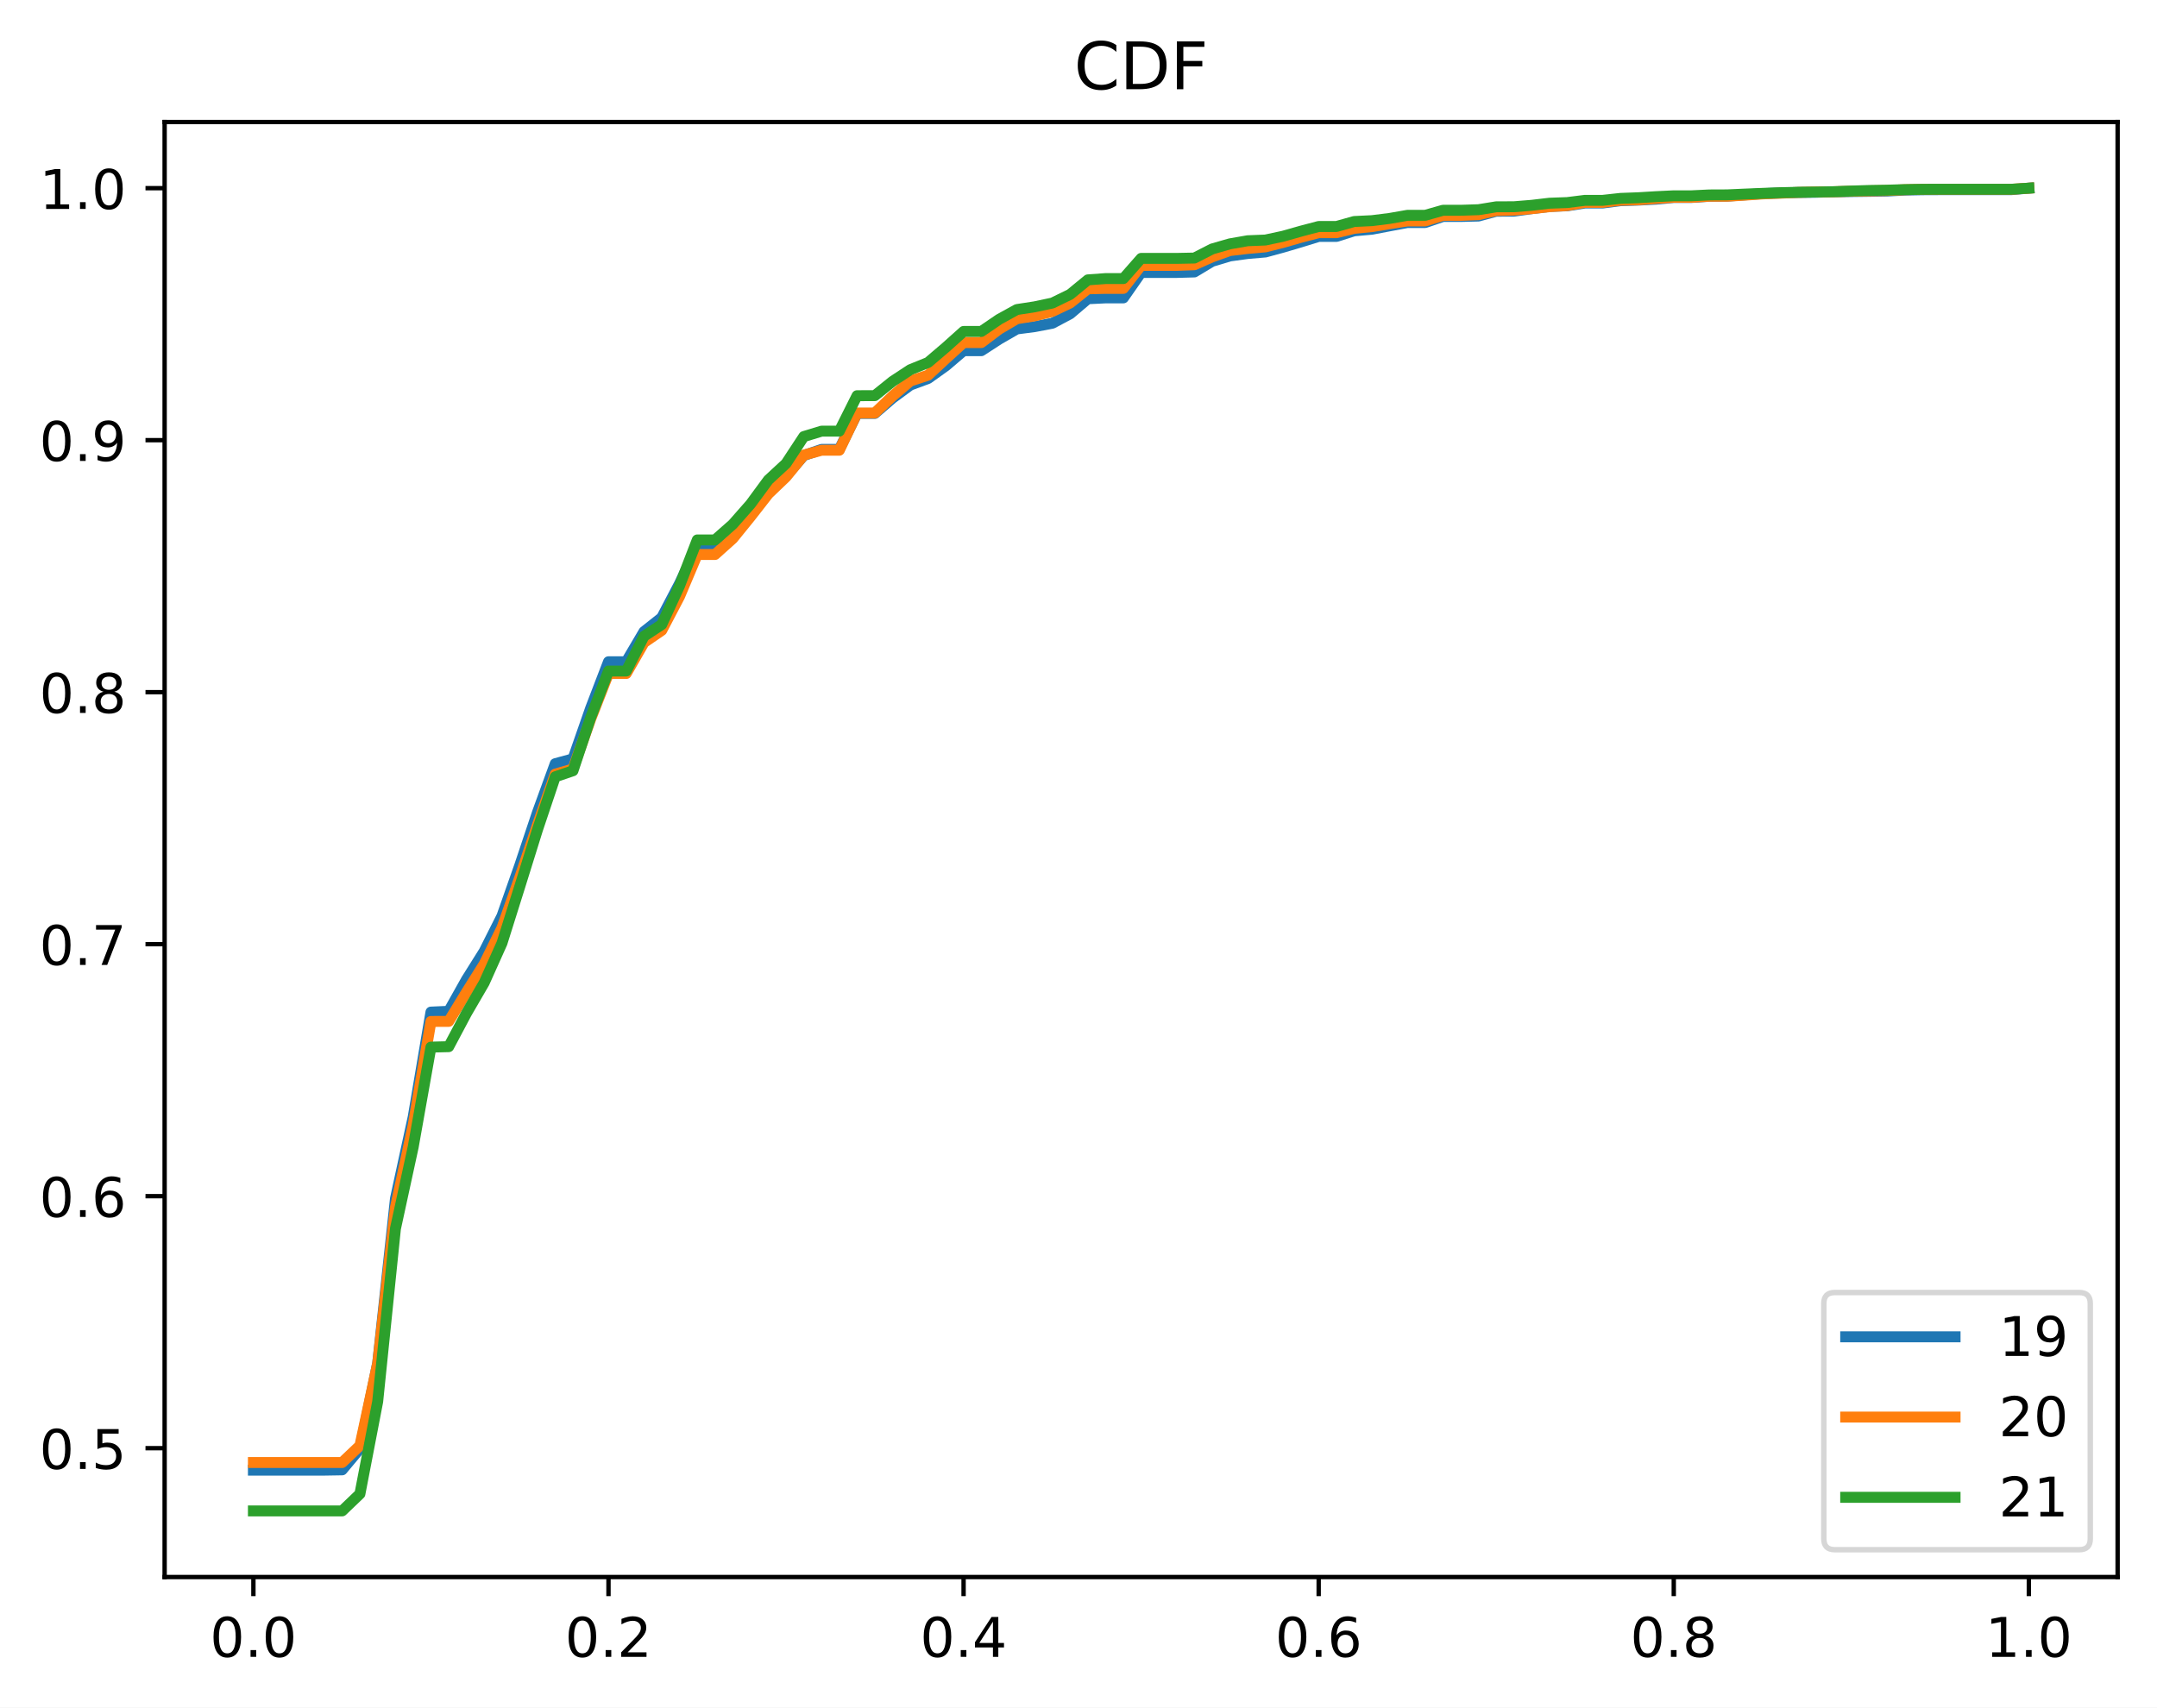
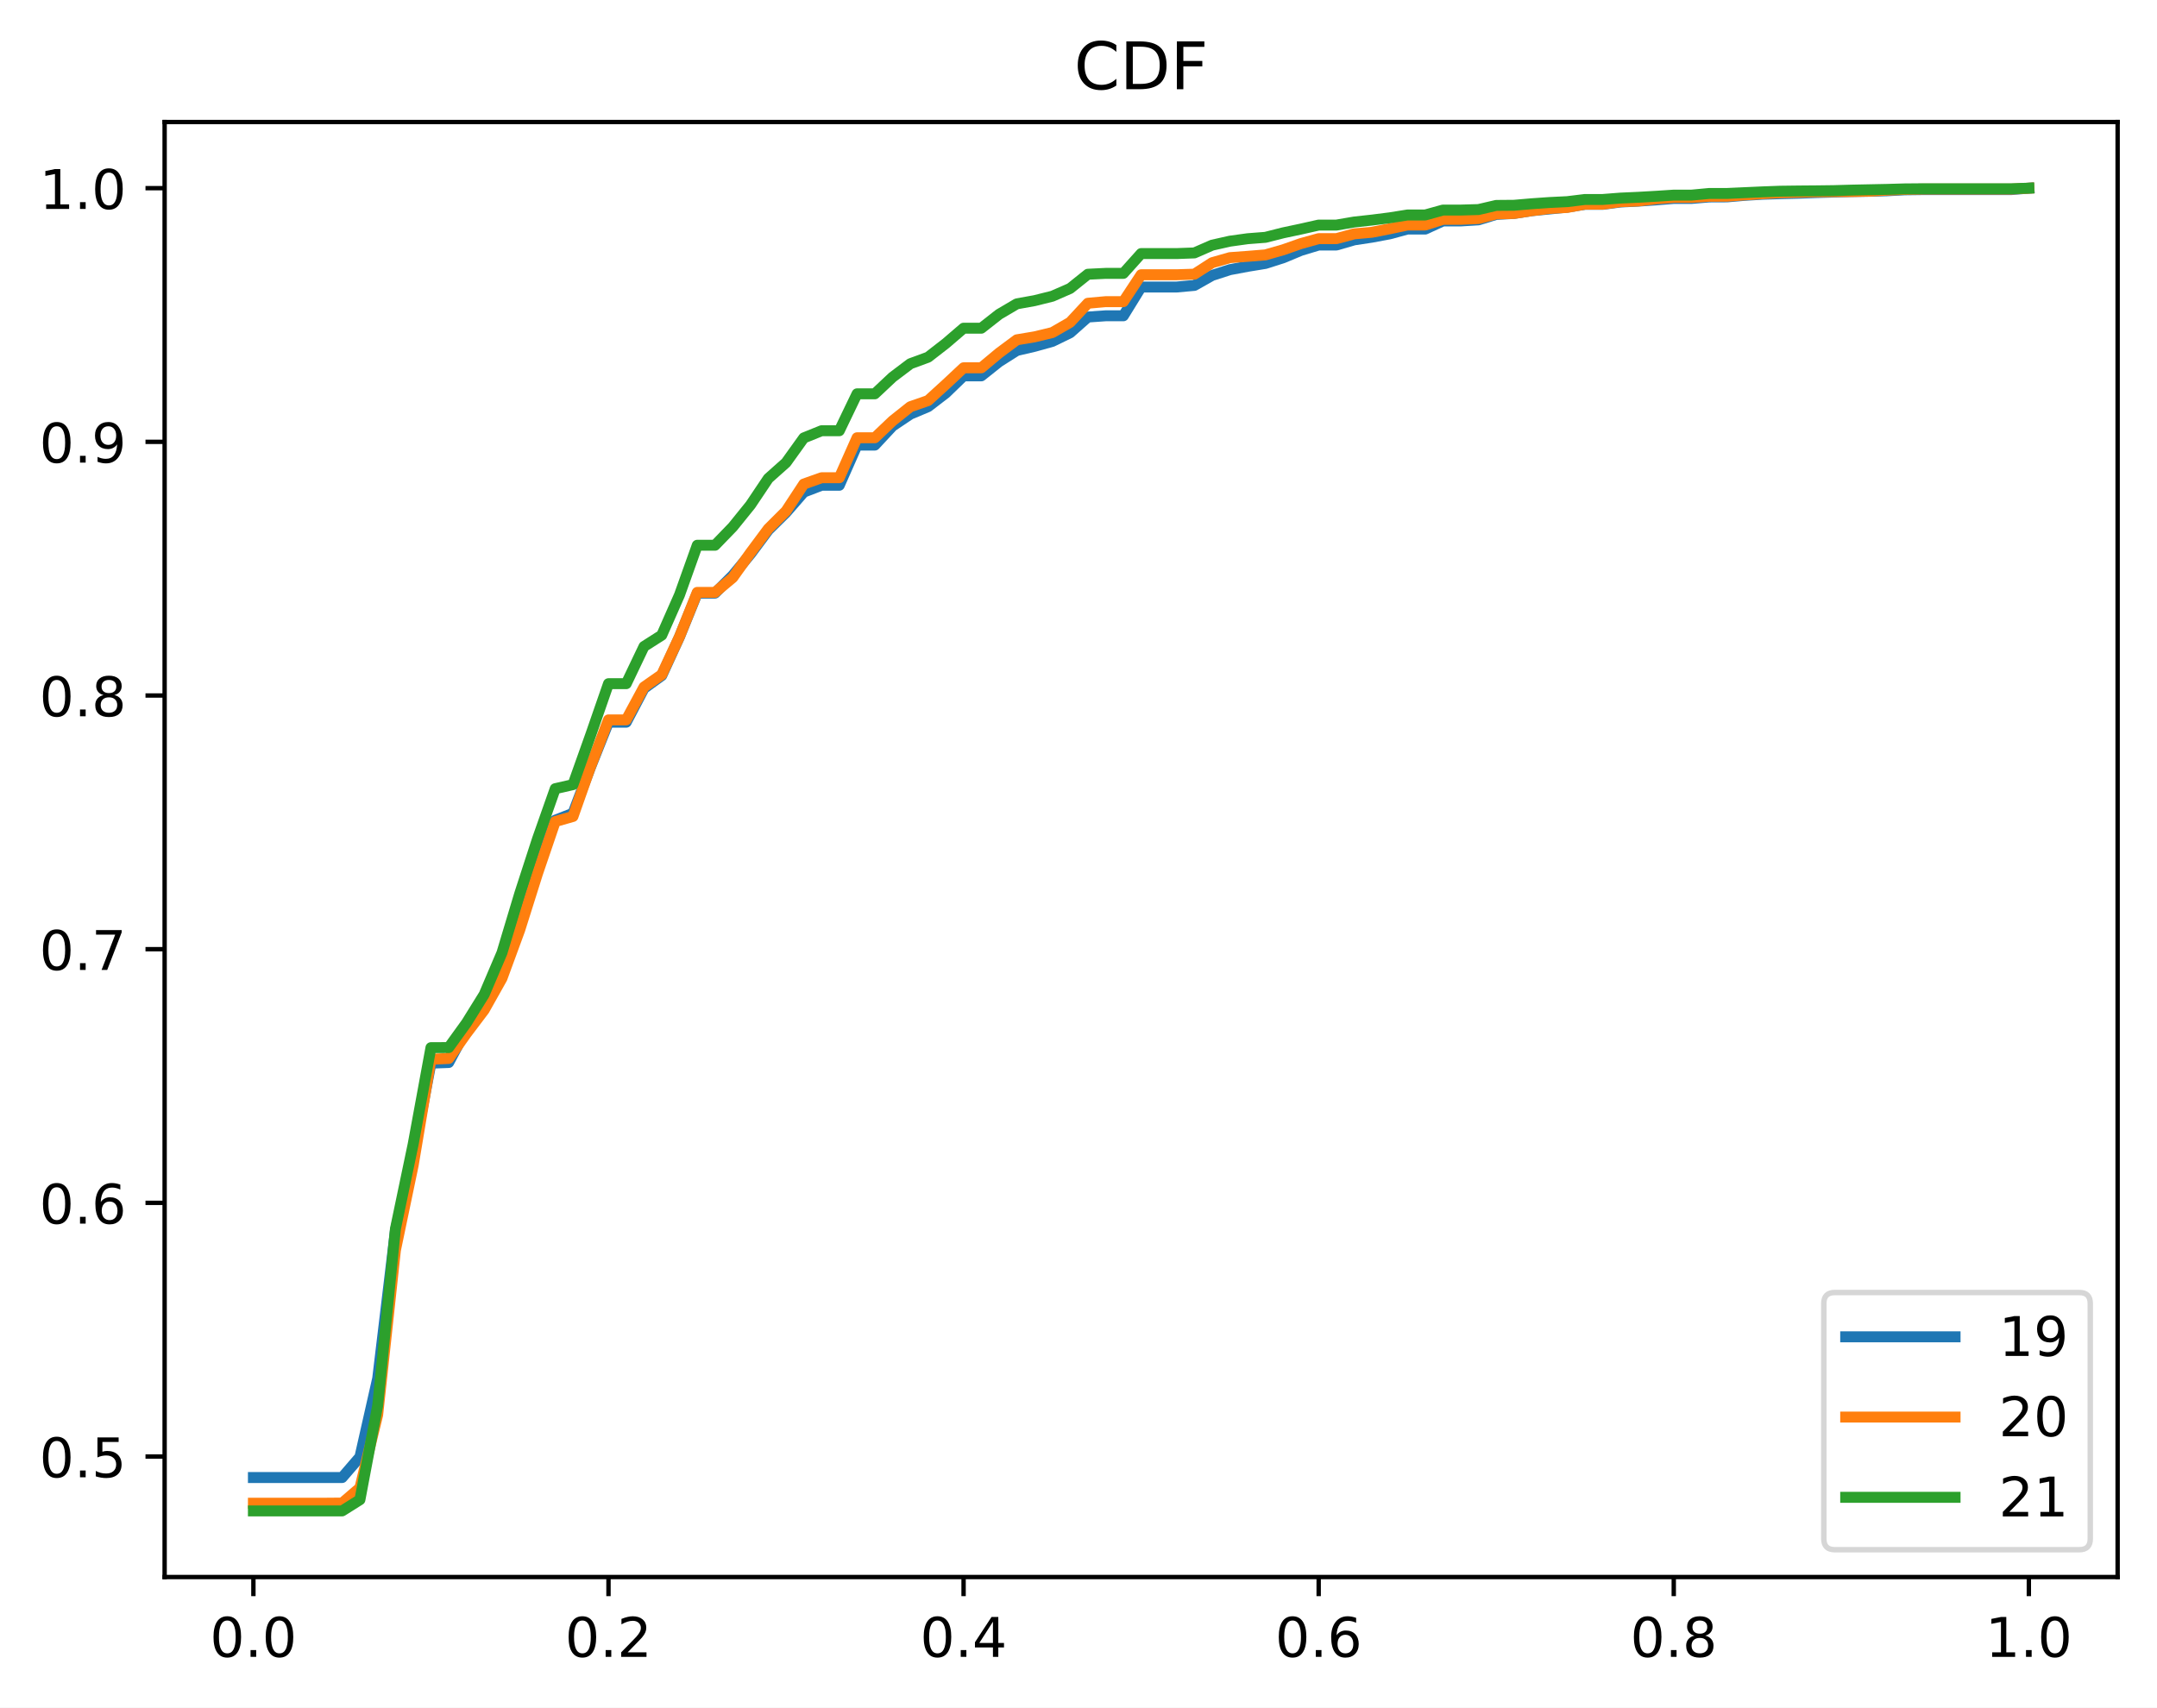
<svg xmlns="http://www.w3.org/2000/svg" xmlns:xlink="http://www.w3.org/1999/xlink" width="394.423pt" height="312.308pt" viewBox="0 0 394.423 312.308" version="1.1">
  <defs>
    <style type="text/css">*{stroke-linejoin: round; stroke-linecap: butt}</style>
  </defs>
  <g id="figure_1">
    <g id="patch_1">
      <path d="M 0 312.308  L 394.423 312.308  L 394.423 0  L 0 0  z " style="fill: #ffffff" />
    </g>
    <g id="axes_1">
      <g id="patch_2">
        <path d="M 30.103 288.43  L 387.223 288.43  L 387.223 22.318  L 30.103 22.318  z " style="fill: #ffffff" />
      </g>
      <g id="matplotlib.axis_1">
        <g id="xtick_1">
          <g id="line2d_1">
            <defs>
-               <path id="m8753c982bb" d="M 0 0  L 0 3.5  " style="stroke: #000000; stroke-width: 0.8" />
+               <path id="m2719fa9eb9" d="M 0 0  L 0 3.5  " style="stroke: #000000; stroke-width: 0.8" />
            </defs>
            <g>
-               <use xlink:href="#m8753c982bb" x="46.336" y="288.43" style="stroke: #000000; stroke-width: 0.8" />
+               <use xlink:href="#m2719fa9eb9" x="46.336" y="288.43" style="stroke: #000000; stroke-width: 0.8" />
            </g>
          </g>
          <g id="text_1">
            <g transform="translate(38.38429 303.0286) scale(0.1 -0.1)">
              <defs>
                <path id="DejaVuSans-30" d="M 2034 4250  Q 1547 4250 1301 3770  Q 1056 3291 1056 2328  Q 1056 1369 1301 889  Q 1547 409 2034 409  Q 2525 409 2770 889  Q 3016 1369 3016 2328  Q 3016 3291 2770 3770  Q 2525 4250 2034 4250  z M 2034 4750  Q 2819 4750 3233 4129  Q 3647 3509 3647 2328  Q 3647 1150 3233 529  Q 2819 -91 2034 -91  Q 1250 -91 836 529  Q 422 1150 422 2328  Q 422 3509 836 4129  Q 1250 4750 2034 4750  z " transform="scale(0.015625)" />
                <path id="DejaVuSans-2e" d="M 684 794  L 1344 794  L 1344 0  L 684 0  L 684 794  z " transform="scale(0.015625)" />
              </defs>
              <use xlink:href="#DejaVuSans-30" />
              <use xlink:href="#DejaVuSans-2e" x="63.623" />
              <use xlink:href="#DejaVuSans-30" x="95.41" />
            </g>
          </g>
        </g>
        <g id="xtick_2">
          <g id="line2d_2">
            <g>
-               <use xlink:href="#m8753c982bb" x="111.267" y="288.43" style="stroke: #000000; stroke-width: 0.8" />
+               <use xlink:href="#m2719fa9eb9" x="111.267" y="288.43" style="stroke: #000000; stroke-width: 0.8" />
            </g>
          </g>
          <g id="text_2">
            <g transform="translate(103.3152 303.0286) scale(0.1 -0.1)">
              <defs>
                <path id="DejaVuSans-32" d="M 1228 531  L 3431 531  L 3431 0  L 469 0  L 469 531  Q 828 903 1448 1529  Q 2069 2156 2228 2338  Q 2531 2678 2651 2914  Q 2772 3150 2772 3378  Q 2772 3750 2511 3984  Q 2250 4219 1831 4219  Q 1534 4219 1204 4116  Q 875 4013 500 3803  L 500 4441  Q 881 4594 1212 4672  Q 1544 4750 1819 4750  Q 2544 4750 2975 4387  Q 3406 4025 3406 3419  Q 3406 3131 3298 2873  Q 3191 2616 2906 2266  Q 2828 2175 2409 1742  Q 1991 1309 1228 531  z " transform="scale(0.015625)" />
              </defs>
              <use xlink:href="#DejaVuSans-30" />
              <use xlink:href="#DejaVuSans-2e" x="63.623" />
              <use xlink:href="#DejaVuSans-32" x="95.41" />
            </g>
          </g>
        </g>
        <g id="xtick_3">
          <g id="line2d_3">
            <g>
-               <use xlink:href="#m8753c982bb" x="176.198" y="288.43" style="stroke: #000000; stroke-width: 0.8" />
+               <use xlink:href="#m2719fa9eb9" x="176.198" y="288.43" style="stroke: #000000; stroke-width: 0.8" />
            </g>
          </g>
          <g id="text_3">
            <g transform="translate(168.2461 303.0286) scale(0.1 -0.1)">
              <defs>
                <path id="DejaVuSans-34" d="M 2419 4116  L 825 1625  L 2419 1625  L 2419 4116  z M 2253 4666  L 3047 4666  L 3047 1625  L 3713 1625  L 3713 1100  L 3047 1100  L 3047 0  L 2419 0  L 2419 1100  L 313 1100  L 313 1709  L 2253 4666  z " transform="scale(0.015625)" />
              </defs>
              <use xlink:href="#DejaVuSans-30" />
              <use xlink:href="#DejaVuSans-2e" x="63.623" />
              <use xlink:href="#DejaVuSans-34" x="95.41" />
            </g>
          </g>
        </g>
        <g id="xtick_4">
          <g id="line2d_4">
            <g>
-               <use xlink:href="#m8753c982bb" x="241.129" y="288.43" style="stroke: #000000; stroke-width: 0.8" />
+               <use xlink:href="#m2719fa9eb9" x="241.129" y="288.43" style="stroke: #000000; stroke-width: 0.8" />
            </g>
          </g>
          <g id="text_4">
            <g transform="translate(233.177 303.0286) scale(0.1 -0.1)">
              <defs>
                <path id="DejaVuSans-36" d="M 2113 2584  Q 1688 2584 1439 2293  Q 1191 2003 1191 1497  Q 1191 994 1439 701  Q 1688 409 2113 409  Q 2538 409 2786 701  Q 3034 994 3034 1497  Q 3034 2003 2786 2293  Q 2538 2584 2113 2584  z M 3366 4563  L 3366 3988  Q 3128 4100 2886 4159  Q 2644 4219 2406 4219  Q 1781 4219 1451 3797  Q 1122 3375 1075 2522  Q 1259 2794 1537 2939  Q 1816 3084 2150 3084  Q 2853 3084 3261 2657  Q 3669 2231 3669 1497  Q 3669 778 3244 343  Q 2819 -91 2113 -91  Q 1303 -91 875 529  Q 447 1150 447 2328  Q 447 3434 972 4092  Q 1497 4750 2381 4750  Q 2619 4750 2861 4703  Q 3103 4656 3366 4563  z " transform="scale(0.015625)" />
              </defs>
              <use xlink:href="#DejaVuSans-30" />
              <use xlink:href="#DejaVuSans-2e" x="63.623" />
              <use xlink:href="#DejaVuSans-36" x="95.41" />
            </g>
          </g>
        </g>
        <g id="xtick_5">
          <g id="line2d_5">
            <g>
-               <use xlink:href="#m8753c982bb" x="306.059" y="288.43" style="stroke: #000000; stroke-width: 0.8" />
+               <use xlink:href="#m2719fa9eb9" x="306.059" y="288.43" style="stroke: #000000; stroke-width: 0.8" />
            </g>
          </g>
          <g id="text_5">
            <g transform="translate(298.1079 303.0286) scale(0.1 -0.1)">
              <defs>
                <path id="DejaVuSans-38" d="M 2034 2216  Q 1584 2216 1326 1975  Q 1069 1734 1069 1313  Q 1069 891 1326 650  Q 1584 409 2034 409  Q 2484 409 2743 651  Q 3003 894 3003 1313  Q 3003 1734 2745 1975  Q 2488 2216 2034 2216  z M 1403 2484  Q 997 2584 770 2862  Q 544 3141 544 3541  Q 544 4100 942 4425  Q 1341 4750 2034 4750  Q 2731 4750 3128 4425  Q 3525 4100 3525 3541  Q 3525 3141 3298 2862  Q 3072 2584 2669 2484  Q 3125 2378 3379 2068  Q 3634 1759 3634 1313  Q 3634 634 3220 271  Q 2806 -91 2034 -91  Q 1263 -91 848 271  Q 434 634 434 1313  Q 434 1759 690 2068  Q 947 2378 1403 2484  z M 1172 3481  Q 1172 3119 1398 2916  Q 1625 2713 2034 2713  Q 2441 2713 2670 2916  Q 2900 3119 2900 3481  Q 2900 3844 2670 4047  Q 2441 4250 2034 4250  Q 1625 4250 1398 4047  Q 1172 3844 1172 3481  z " transform="scale(0.015625)" />
              </defs>
              <use xlink:href="#DejaVuSans-30" />
              <use xlink:href="#DejaVuSans-2e" x="63.623" />
              <use xlink:href="#DejaVuSans-38" x="95.41" />
            </g>
          </g>
        </g>
        <g id="xtick_6">
          <g id="line2d_6">
            <g>
-               <use xlink:href="#m8753c982bb" x="370.99" y="288.43" style="stroke: #000000; stroke-width: 0.8" />
+               <use xlink:href="#m2719fa9eb9" x="370.99" y="288.43" style="stroke: #000000; stroke-width: 0.8" />
            </g>
          </g>
          <g id="text_6">
            <g transform="translate(363.0388 303.0286) scale(0.1 -0.1)">
              <defs>
                <path id="DejaVuSans-31" d="M 794 531  L 1825 531  L 1825 4091  L 703 3866  L 703 4441  L 1819 4666  L 2450 4666  L 2450 531  L 3481 531  L 3481 0  L 794 0  L 794 531  z " transform="scale(0.015625)" />
              </defs>
              <use xlink:href="#DejaVuSans-31" />
              <use xlink:href="#DejaVuSans-2e" x="63.623" />
              <use xlink:href="#DejaVuSans-30" x="95.41" />
            </g>
          </g>
        </g>
      </g>
      <g id="matplotlib.axis_2">
        <g id="ytick_1">
          <g id="line2d_7">
            <defs>
-               <path id="med8746ac8e" d="M 0 0  L -3.5 0  " style="stroke: #000000; stroke-width: 0.8" />
+               <path id="m64cc281299" d="M 0 0  L -3.5 0  " style="stroke: #000000; stroke-width: 0.8" />
            </defs>
            <g>
-               <use xlink:href="#med8746ac8e" x="30.103" y="264.858" style="stroke: #000000; stroke-width: 0.8" />
+               <use xlink:href="#m64cc281299" x="30.103" y="266.387" style="stroke: #000000; stroke-width: 0.8" />
            </g>
          </g>
          <g id="text_7">
-             <g transform="translate(7.2 268.6573) scale(0.1 -0.1)">
+             <g transform="translate(7.2 270.186) scale(0.1 -0.1)">
              <defs>
                <path id="DejaVuSans-35" d="M 691 4666  L 3169 4666  L 3169 4134  L 1269 4134  L 1269 2991  Q 1406 3038 1543 3061  Q 1681 3084 1819 3084  Q 2600 3084 3056 2656  Q 3513 2228 3513 1497  Q 3513 744 3044 326  Q 2575 -91 1722 -91  Q 1428 -91 1123 -41  Q 819 9 494 109  L 494 744  Q 775 591 1075 516  Q 1375 441 1709 441  Q 2250 441 2565 725  Q 2881 1009 2881 1497  Q 2881 1984 2565 2268  Q 2250 2553 1709 2553  Q 1456 2553 1204 2497  Q 953 2441 691 2322  L 691 4666  z " transform="scale(0.015625)" />
              </defs>
              <use xlink:href="#DejaVuSans-30" />
              <use xlink:href="#DejaVuSans-2e" x="63.623" />
              <use xlink:href="#DejaVuSans-35" x="95.41" />
            </g>
          </g>
        </g>
        <g id="ytick_2">
          <g id="line2d_8">
            <g>
-               <use xlink:href="#med8746ac8e" x="30.103" y="218.769" style="stroke: #000000; stroke-width: 0.8" />
+               <use xlink:href="#m64cc281299" x="30.103" y="219.992" style="stroke: #000000; stroke-width: 0.8" />
            </g>
          </g>
          <g id="text_8">
-             <g transform="translate(7.2 222.5685) scale(0.1 -0.1)">
+             <g transform="translate(7.2 223.7914) scale(0.1 -0.1)">
              <use xlink:href="#DejaVuSans-30" />
              <use xlink:href="#DejaVuSans-2e" x="63.623" />
              <use xlink:href="#DejaVuSans-36" x="95.41" />
            </g>
          </g>
        </g>
        <g id="ytick_3">
          <g id="line2d_9">
            <g>
-               <use xlink:href="#med8746ac8e" x="30.103" y="172.68" style="stroke: #000000; stroke-width: 0.8" />
+               <use xlink:href="#m64cc281299" x="30.103" y="173.598" style="stroke: #000000; stroke-width: 0.8" />
            </g>
          </g>
          <g id="text_9">
-             <g transform="translate(7.2 176.4797) scale(0.1 -0.1)">
+             <g transform="translate(7.2 177.3969) scale(0.1 -0.1)">
              <defs>
                <path id="DejaVuSans-37" d="M 525 4666  L 3525 4666  L 3525 4397  L 1831 0  L 1172 0  L 2766 4134  L 525 4134  L 525 4666  z " transform="scale(0.015625)" />
              </defs>
              <use xlink:href="#DejaVuSans-30" />
              <use xlink:href="#DejaVuSans-2e" x="63.623" />
              <use xlink:href="#DejaVuSans-37" x="95.41" />
            </g>
          </g>
        </g>
        <g id="ytick_4">
          <g id="line2d_10">
            <g>
-               <use xlink:href="#med8746ac8e" x="30.103" y="126.592" style="stroke: #000000; stroke-width: 0.8" />
+               <use xlink:href="#m64cc281299" x="30.103" y="127.203" style="stroke: #000000; stroke-width: 0.8" />
            </g>
          </g>
          <g id="text_10">
-             <g transform="translate(7.2 130.3909) scale(0.1 -0.1)">
+             <g transform="translate(7.2 131.0024) scale(0.1 -0.1)">
              <use xlink:href="#DejaVuSans-30" />
              <use xlink:href="#DejaVuSans-2e" x="63.623" />
              <use xlink:href="#DejaVuSans-38" x="95.41" />
            </g>
          </g>
        </g>
        <g id="ytick_5">
          <g id="line2d_11">
            <g>
-               <use xlink:href="#med8746ac8e" x="30.103" y="80.503" style="stroke: #000000; stroke-width: 0.8" />
+               <use xlink:href="#m64cc281299" x="30.103" y="80.809" style="stroke: #000000; stroke-width: 0.8" />
            </g>
          </g>
          <g id="text_11">
-             <g transform="translate(7.2 84.30213) scale(0.1 -0.1)">
+             <g transform="translate(7.2 84.60787) scale(0.1 -0.1)">
              <defs>
                <path id="DejaVuSans-39" d="M 703 97  L 703 672  Q 941 559 1184 500  Q 1428 441 1663 441  Q 2288 441 2617 861  Q 2947 1281 2994 2138  Q 2813 1869 2534 1725  Q 2256 1581 1919 1581  Q 1219 1581 811 2004  Q 403 2428 403 3163  Q 403 3881 828 4315  Q 1253 4750 1959 4750  Q 2769 4750 3195 4129  Q 3622 3509 3622 2328  Q 3622 1225 3098 567  Q 2575 -91 1691 -91  Q 1453 -91 1209 -44  Q 966 3 703 97  z M 1959 2075  Q 2384 2075 2632 2365  Q 2881 2656 2881 3163  Q 2881 3666 2632 3958  Q 2384 4250 1959 4250  Q 1534 4250 1286 3958  Q 1038 3666 1038 3163  Q 1038 2656 1286 2365  Q 1534 2075 1959 2075  z " transform="scale(0.015625)" />
              </defs>
              <use xlink:href="#DejaVuSans-30" />
              <use xlink:href="#DejaVuSans-2e" x="63.623" />
              <use xlink:href="#DejaVuSans-39" x="95.41" />
            </g>
          </g>
        </g>
        <g id="ytick_6">
          <g id="line2d_12">
            <g>
-               <use xlink:href="#med8746ac8e" x="30.103" y="34.414" style="stroke: #000000; stroke-width: 0.8" />
+               <use xlink:href="#m64cc281299" x="30.103" y="34.414" style="stroke: #000000; stroke-width: 0.8" />
            </g>
          </g>
          <g id="text_12">
            <g transform="translate(7.2 38.21334) scale(0.1 -0.1)">
              <use xlink:href="#DejaVuSans-31" />
              <use xlink:href="#DejaVuSans-2e" x="63.623" />
              <use xlink:href="#DejaVuSans-30" x="95.41" />
            </g>
          </g>
        </g>
      </g>
      <g id="line2d_13">
-         <path d="M 46.336 268.877  L 49.582 268.877  L 52.829 268.877  L 56.075 268.877  L 59.322 268.877  L 62.569 268.824  L 65.815 264.937  L 69.062 249.311  L 72.308 219.244  L 75.555 204.302  L 78.801 185.105  L 82.048 184.96  L 85.294 179.176  L 88.541 173.998  L 91.787 167.542  L 95.034 158.306  L 98.281 148.595  L 101.527 139.675  L 104.774 138.792  L 108.02 129.49  L 111.267 121.032  L 114.513 121.032  L 117.76 115.524  L 121.006 112.955  L 124.253 106.749  L 127.499 99.884  L 130.746 99.884  L 133.993 97.302  L 137.239 93.257  L 140.486 89.634  L 143.732 87.025  L 146.979 83.309  L 150.225 82.189  L 153.472 82.189  L 156.718 75.615  L 159.965 75.615  L 163.211 72.808  L 166.458 70.423  L 169.705 69.224  L 172.951 66.906  L 176.198 64.139  L 179.444 64.139  L 182.691 62.031  L 185.937 60.16  L 189.184 59.738  L 192.43 59.119  L 195.677 57.393  L 198.923 54.639  L 202.17 54.481  L 205.417 54.481  L 208.663 49.83  L 211.91 49.83  L 215.156 49.83  L 218.403 49.738  L 221.649 47.788  L 224.896 46.813  L 228.142 46.365  L 231.389 46.088  L 234.635 45.205  L 237.882 44.243  L 241.129 43.242  L 244.375 43.242  L 247.622 42.214  L 250.868 41.924  L 254.115 41.305  L 257.361 40.699  L 260.608 40.699  L 263.854 39.592  L 267.101 39.592  L 270.347 39.513  L 273.594 38.63  L 276.841 38.617  L 280.087 38.156  L 283.334 37.761  L 286.58 37.642  L 289.827 37.128  L 293.073 37.128  L 296.32 36.707  L 299.566 36.601  L 302.813 36.43  L 306.059 36.114  L 309.306 36.114  L 312.553 35.89  L 315.799 35.877  L 319.046 35.639  L 322.292 35.415  L 325.539 35.297  L 328.785 35.205  L 332.032 35.165  L 335.278 35.086  L 338.525 35.033  L 341.771 34.994  L 345.018 34.941  L 348.265 34.77  L 351.511 34.704  L 354.758 34.691  L 358.004 34.691  L 361.251 34.691  L 364.497 34.691  L 367.744 34.691  L 370.99 34.414  " clip-path="url(#pb004a48448)" style="fill: none; stroke: #1f77b4; stroke-width: 2; stroke-linecap: square" />
+         <path d="M 46.336 270.233  L 49.582 270.233  L 52.829 270.233  L 56.075 270.233  L 59.322 270.233  L 62.569 270.233  L 65.815 266.466  L 69.062 252.116  L 72.308 225.019  L 75.555 211.477  L 78.801 194.447  L 82.048 194.328  L 85.294 188.28  L 88.541 182.935  L 91.787 176.569  L 95.034 167.483  L 98.281 158.823  L 101.527 150.016  L 104.774 148.743  L 108.02 140.201  L 111.267 132.084  L 114.513 132.084  L 117.76 125.903  L 121.006 123.556  L 124.253 116.473  L 127.499 108.476  L 130.746 108.476  L 133.993 105.239  L 137.239 101.313  L 140.486 96.95  L 143.732 93.74  L 146.979 90  L 150.225 88.753  L 153.472 88.753  L 156.718 81.405  L 159.965 81.405  L 163.211 77.917  L 166.458 75.742  L 169.705 74.376  L 172.951 71.883  L 176.198 68.739  L 179.444 68.739  L 182.691 66.153  L 185.937 64.097  L 189.184 63.341  L 192.43 62.439  L 195.677 60.861  L 198.923 57.983  L 202.17 57.757  L 205.417 57.757  L 208.663 52.492  L 211.91 52.492  L 215.156 52.492  L 218.403 52.2  L 221.649 50.37  L 224.896 49.322  L 228.142 48.712  L 231.389 48.181  L 234.635 47.147  L 237.882 45.794  L 241.129 44.812  L 244.375 44.812  L 247.622 43.871  L 250.868 43.38  L 254.115 42.77  L 257.361 41.895  L 260.608 41.895  L 263.854 40.409  L 267.101 40.409  L 270.347 40.21  L 273.594 39.215  L 276.841 39.043  L 280.087 38.539  L 283.334 38.221  L 286.58 37.889  L 289.827 37.372  L 293.073 37.372  L 296.32 36.947  L 299.566 36.788  L 302.813 36.563  L 306.059 36.297  L 309.306 36.297  L 312.553 36.019  L 315.799 36.006  L 319.046 35.727  L 322.292 35.528  L 325.539 35.422  L 328.785 35.343  L 332.032 35.223  L 335.278 35.13  L 338.525 35.037  L 341.771 34.984  L 345.018 34.892  L 348.265 34.719  L 351.511 34.679  L 354.758 34.679  L 358.004 34.679  L 361.251 34.679  L 364.497 34.679  L 367.744 34.679  L 370.99 34.414  " clip-path="url(#p101a37d8d7)" style="fill: none; stroke: #1f77b4; stroke-width: 2; stroke-linecap: square" />
      </g>
      <g id="line2d_14">
-         <path d="M 46.336 267.48  L 49.582 267.48  L 52.829 267.48  L 56.075 267.48  L 59.322 267.48  L 62.569 267.48  L 65.815 264.397  L 69.062 249.35  L 72.308 220.851  L 75.555 205.791  L 78.801 186.818  L 82.048 186.805  L 85.294 181.482  L 88.541 176.304  L 91.787 169.703  L 95.034 160.532  L 98.281 150.888  L 101.527 141.586  L 104.774 140.637  L 108.02 131.467  L 111.267 123.179  L 114.513 123.179  L 117.76 117.514  L 121.006 115.287  L 124.253 109.094  L 127.499 101.413  L 130.746 101.413  L 133.993 98.501  L 137.239 94.496  L 140.486 90.332  L 143.732 87.223  L 146.979 83.23  L 150.225 82.348  L 153.472 82.348  L 156.718 75.536  L 159.965 75.536  L 163.211 72.439  L 166.458 69.686  L 169.705 68.618  L 172.951 65.601  L 176.198 62.65  L 179.444 62.65  L 182.691 60.199  L 185.937 58.289  L 189.184 57.775  L 192.43 56.958  L 195.677 55.416  L 198.923 52.821  L 202.17 52.742  L 205.417 52.742  L 208.663 48.539  L 211.91 48.539  L 215.156 48.539  L 218.403 48.42  L 221.649 46.984  L 224.896 45.824  L 228.142 45.442  L 231.389 45.152  L 234.635 44.335  L 237.882 43.4  L 241.129 42.557  L 244.375 42.557  L 247.622 41.766  L 250.868 41.45  L 254.115 40.91  L 257.361 40.409  L 260.608 40.409  L 263.854 39.395  L 267.101 39.395  L 270.347 39.263  L 273.594 38.512  L 276.841 38.433  L 280.087 38.169  L 283.334 37.8  L 286.58 37.603  L 289.827 37.01  L 293.073 37.01  L 296.32 36.628  L 299.566 36.549  L 302.813 36.298  L 306.059 36.087  L 309.306 36.087  L 312.553 35.89  L 315.799 35.89  L 319.046 35.692  L 322.292 35.468  L 325.539 35.336  L 328.785 35.191  L 332.032 35.112  L 335.278 35.073  L 338.525 34.981  L 341.771 34.915  L 345.018 34.849  L 348.265 34.704  L 351.511 34.625  L 354.758 34.625  L 358.004 34.625  L 361.251 34.625  L 364.497 34.625  L 367.744 34.625  L 370.99 34.414  " clip-path="url(#pb004a48448)" style="fill: none; stroke: #ff7f0e; stroke-width: 2; stroke-linecap: square" />
+         <path d="M 46.336 274.928  L 49.582 274.928  L 52.829 274.928  L 56.075 274.928  L 59.322 274.928  L 62.569 274.902  L 65.815 272.116  L 69.062 258.747  L 72.308 228.653  L 75.555 213.109  L 78.801 193.731  L 82.048 193.585  L 85.294 189.009  L 88.541 184.712  L 91.787 178.929  L 95.034 170.083  L 98.281 159.777  L 101.527 150.255  L 104.774 149.326  L 108.02 140.108  L 111.267 131.66  L 114.513 131.66  L 117.76 125.651  L 121.006 123.383  L 124.253 116.433  L 127.499 108.343  L 130.746 108.343  L 133.993 105.637  L 137.239 101.075  L 140.486 96.711  L 143.732 93.475  L 146.979 88.528  L 150.225 87.374  L 153.472 87.374  L 156.718 80.066  L 159.965 80.066  L 163.211 76.976  L 166.458 74.389  L 169.705 73.262  L 172.951 70.304  L 176.198 67.267  L 179.444 67.267  L 182.691 64.561  L 185.937 62.147  L 189.184 61.604  L 192.43 60.821  L 195.677 58.951  L 198.923 55.463  L 202.17 55.171  L 205.417 55.171  L 208.663 50.25  L 211.91 50.25  L 215.156 50.25  L 218.403 50.144  L 221.649 48.049  L 224.896 47.12  L 228.142 46.881  L 231.389 46.616  L 234.635 45.688  L 237.882 44.547  L 241.129 43.645  L 244.375 43.645  L 247.622 42.77  L 250.868 42.478  L 254.115 41.841  L 257.361 41.152  L 260.608 41.152  L 263.854 40.117  L 267.101 40.117  L 270.347 39.971  L 273.594 39.123  L 276.841 39.043  L 280.087 38.539  L 283.334 38.128  L 286.58 37.942  L 289.827 37.345  L 293.073 37.345  L 296.32 36.894  L 299.566 36.762  L 302.813 36.364  L 306.059 36.112  L 309.306 36.112  L 312.553 35.9  L 315.799 35.886  L 319.046 35.648  L 322.292 35.422  L 325.539 35.25  L 328.785 35.17  L 332.032 35.091  L 335.278 35.051  L 338.525 35.037  L 341.771 34.971  L 345.018 34.785  L 348.265 34.64  L 351.511 34.587  L 354.758 34.587  L 358.004 34.587  L 361.251 34.587  L 364.497 34.587  L 367.744 34.587  L 370.99 34.414  " clip-path="url(#p101a37d8d7)" style="fill: none; stroke: #ff7f0e; stroke-width: 2; stroke-linecap: square" />
      </g>
      <g id="line2d_15">
-         <path d="M 46.336 276.334  L 49.582 276.334  L 52.829 276.334  L 56.075 276.334  L 59.322 276.334  L 62.569 276.334  L 65.815 273.225  L 69.062 256.347  L 72.308 224.725  L 75.555 209.783  L 78.801 191.509  L 82.048 191.43  L 85.294 185.316  L 88.541 179.73  L 91.787 172.496  L 95.034 162.166  L 98.281 151.744  L 101.527 142.073  L 104.774 140.966  L 108.02 131.19  L 111.267 122.731  L 114.513 122.731  L 117.76 116.367  L 121.006 114.22  L 124.253 107.157  L 127.499 98.751  L 130.746 98.751  L 133.993 95.892  L 137.239 92.203  L 140.486 87.789  L 143.732 84.785  L 146.979 79.844  L 150.225 78.856  L 153.472 78.856  L 156.718 72.373  L 159.965 72.36  L 163.211 69.751  L 166.458 67.617  L 169.705 66.299  L 172.951 63.533  L 176.198 60.621  L 179.444 60.621  L 182.691 58.407  L 185.937 56.615  L 189.184 56.115  L 192.43 55.429  L 195.677 53.848  L 198.923 51.187  L 202.17 50.95  L 205.417 50.95  L 208.663 47.26  L 211.91 47.26  L 215.156 47.26  L 218.403 47.195  L 221.649 45.534  L 224.896 44.599  L 228.142 44.032  L 231.389 43.901  L 234.635 43.202  L 237.882 42.28  L 241.129 41.424  L 244.375 41.424  L 247.622 40.514  L 250.868 40.356  L 254.115 39.948  L 257.361 39.381  L 260.608 39.381  L 263.854 38.459  L 267.101 38.459  L 270.347 38.354  L 273.594 37.827  L 276.841 37.813  L 280.087 37.55  L 283.334 37.168  L 286.58 37.049  L 289.827 36.641  L 293.073 36.641  L 296.32 36.285  L 299.566 36.166  L 302.813 35.969  L 306.059 35.811  L 309.306 35.811  L 312.553 35.653  L 315.799 35.639  L 319.046 35.495  L 322.292 35.363  L 325.539 35.244  L 328.785 35.165  L 332.032 35.126  L 335.278 35.06  L 338.525 34.941  L 341.771 34.836  L 345.018 34.783  L 348.265 34.678  L 351.511 34.625  L 354.758 34.612  L 358.004 34.612  L 361.251 34.612  L 364.497 34.612  L 367.744 34.612  L 370.99 34.414  " clip-path="url(#pb004a48448)" style="fill: none; stroke: #2ca02c; stroke-width: 2; stroke-linecap: square" />
+         <path d="M 46.336 276.334  L 49.582 276.334  L 52.829 276.334  L 56.075 276.334  L 59.322 276.334  L 62.569 276.334  L 65.815 274.292  L 69.062 257.063  L 72.308 224.754  L 75.555 209.249  L 78.801 191.609  L 82.048 191.596  L 85.294 187.1  L 88.541 181.874  L 91.787 174.261  L 95.034 163.451  L 98.281 153.451  L 101.527 144.246  L 104.774 143.504  L 108.02 134.392  L 111.267 125.041  L 114.513 125.041  L 117.76 118.237  L 121.006 116.168  L 124.253 108.807  L 127.499 99.722  L 130.746 99.722  L 133.993 96.366  L 137.239 92.348  L 140.486 87.507  L 143.732 84.615  L 146.979 80.092  L 150.225 78.779  L 153.472 78.779  L 156.718 72.028  L 159.965 72.028  L 163.211 68.978  L 166.458 66.524  L 169.705 65.331  L 172.951 62.811  L 176.198 60.025  L 179.444 60.025  L 182.691 57.479  L 185.937 55.569  L 189.184 54.985  L 192.43 54.176  L 195.677 52.757  L 198.923 50.157  L 202.17 49.998  L 205.417 49.998  L 208.663 46.377  L 211.91 46.377  L 215.156 46.377  L 218.403 46.258  L 221.649 44.839  L 224.896 44.109  L 228.142 43.659  L 231.389 43.407  L 234.635 42.584  L 237.882 41.895  L 241.129 41.165  L 244.375 41.165  L 247.622 40.608  L 250.868 40.25  L 254.115 39.839  L 257.361 39.321  L 260.608 39.321  L 263.854 38.42  L 267.101 38.42  L 270.347 38.327  L 273.594 37.571  L 276.841 37.544  L 280.087 37.266  L 283.334 37.04  L 286.58 36.881  L 289.827 36.483  L 293.073 36.483  L 296.32 36.231  L 299.566 36.085  L 302.813 35.9  L 306.059 35.687  L 309.306 35.687  L 312.553 35.382  L 315.799 35.382  L 319.046 35.236  L 322.292 35.091  L 325.539 34.971  L 328.785 34.931  L 332.032 34.905  L 335.278 34.865  L 338.525 34.772  L 341.771 34.706  L 345.018 34.64  L 348.265 34.547  L 351.511 34.52  L 354.758 34.52  L 358.004 34.52  L 361.251 34.52  L 364.497 34.52  L 367.744 34.52  L 370.99 34.414  " clip-path="url(#p101a37d8d7)" style="fill: none; stroke: #2ca02c; stroke-width: 2; stroke-linecap: square" />
      </g>
      <g id="patch_3">
        <path d="M 30.103 288.43  L 30.103 22.318  " style="fill: none; stroke: #000000; stroke-width: 0.8; stroke-linejoin: miter; stroke-linecap: square" />
      </g>
      <g id="patch_4">
        <path d="M 387.223 288.43  L 387.223 22.318  " style="fill: none; stroke: #000000; stroke-width: 0.8; stroke-linejoin: miter; stroke-linecap: square" />
      </g>
      <g id="patch_5">
        <path d="M 30.103 288.43  L 387.223 288.43  " style="fill: none; stroke: #000000; stroke-width: 0.8; stroke-linejoin: miter; stroke-linecap: square" />
      </g>
      <g id="patch_6">
        <path d="M 30.103 22.318  L 387.223 22.318  " style="fill: none; stroke: #000000; stroke-width: 0.8; stroke-linejoin: miter; stroke-linecap: square" />
      </g>
      <g id="text_13">
        <g transform="translate(196.4025 16.31812) scale(0.12 -0.12)">
          <defs>
            <path id="DejaVuSans-43" d="M 4122 4306  L 4122 3641  Q 3803 3938 3442 4084  Q 3081 4231 2675 4231  Q 1875 4231 1450 3742  Q 1025 3253 1025 2328  Q 1025 1406 1450 917  Q 1875 428 2675 428  Q 3081 428 3442 575  Q 3803 722 4122 1019  L 4122 359  Q 3791 134 3420 21  Q 3050 -91 2638 -91  Q 1578 -91 968 557  Q 359 1206 359 2328  Q 359 3453 968 4101  Q 1578 4750 2638 4750  Q 3056 4750 3426 4639  Q 3797 4528 4122 4306  z " transform="scale(0.015625)" />
            <path id="DejaVuSans-44" d="M 1259 4147  L 1259 519  L 2022 519  Q 2988 519 3436 956  Q 3884 1394 3884 2338  Q 3884 3275 3436 3711  Q 2988 4147 2022 4147  L 1259 4147  z M 628 4666  L 1925 4666  Q 3281 4666 3915 4102  Q 4550 3538 4550 2338  Q 4550 1131 3912 565  Q 3275 0 1925 0  L 628 0  L 628 4666  z " transform="scale(0.015625)" />
            <path id="DejaVuSans-46" d="M 628 4666  L 3309 4666  L 3309 4134  L 1259 4134  L 1259 2759  L 3109 2759  L 3109 2228  L 1259 2228  L 1259 0  L 628 0  L 628 4666  z " transform="scale(0.015625)" />
          </defs>
          <use xlink:href="#DejaVuSans-43" />
          <use xlink:href="#DejaVuSans-44" x="69.824" />
          <use xlink:href="#DejaVuSans-46" x="146.826" />
        </g>
      </g>
      <g id="legend_1">
        <g id="patch_7">
          <path d="M 335.498 283.43  L 380.223 283.43  Q 382.223 283.43 382.223 281.43  L 382.223 238.396  Q 382.223 236.396 380.223 236.396  L 335.498 236.396  Q 333.498 236.396 333.498 238.396  L 333.498 281.43  Q 333.498 283.43 335.498 283.43  z " style="fill: #ffffff; opacity: 0.8; stroke: #cccccc; stroke-linejoin: miter" />
        </g>
        <g id="line2d_16">
          <path d="M 337.498 244.494  L 347.498 244.494  L 357.498 244.494  " style="fill: none; stroke: #1f77b4; stroke-width: 2; stroke-linecap: square" />
        </g>
        <g id="text_14">
          <g transform="translate(365.4981 247.9942) scale(0.1 -0.1)">
            <use xlink:href="#DejaVuSans-31" />
            <use xlink:href="#DejaVuSans-39" x="63.623" />
          </g>
        </g>
        <g id="line2d_17">
          <path d="M 337.498 259.172  L 347.498 259.172  L 357.498 259.172  " style="fill: none; stroke: #ff7f0e; stroke-width: 2; stroke-linecap: square" />
        </g>
        <g id="text_15">
          <g transform="translate(365.4981 262.6723) scale(0.1 -0.1)">
            <use xlink:href="#DejaVuSans-32" />
            <use xlink:href="#DejaVuSans-30" x="63.623" />
          </g>
        </g>
        <g id="line2d_18">
          <path d="M 337.498 273.85  L 347.498 273.85  L 357.498 273.85  " style="fill: none; stroke: #2ca02c; stroke-width: 2; stroke-linecap: square" />
        </g>
        <g id="text_16">
          <g transform="translate(365.4981 277.3504) scale(0.1 -0.1)">
            <use xlink:href="#DejaVuSans-32" />
            <use xlink:href="#DejaVuSans-31" x="63.623" />
          </g>
        </g>
      </g>
    </g>
  </g>
  <defs>
-     <clipPath id="pb004a48448">
+     <clipPath id="p101a37d8d7">
      <rect x="30.103" y="22.318" width="357.12" height="266.112" />
    </clipPath>
  </defs>
</svg>
